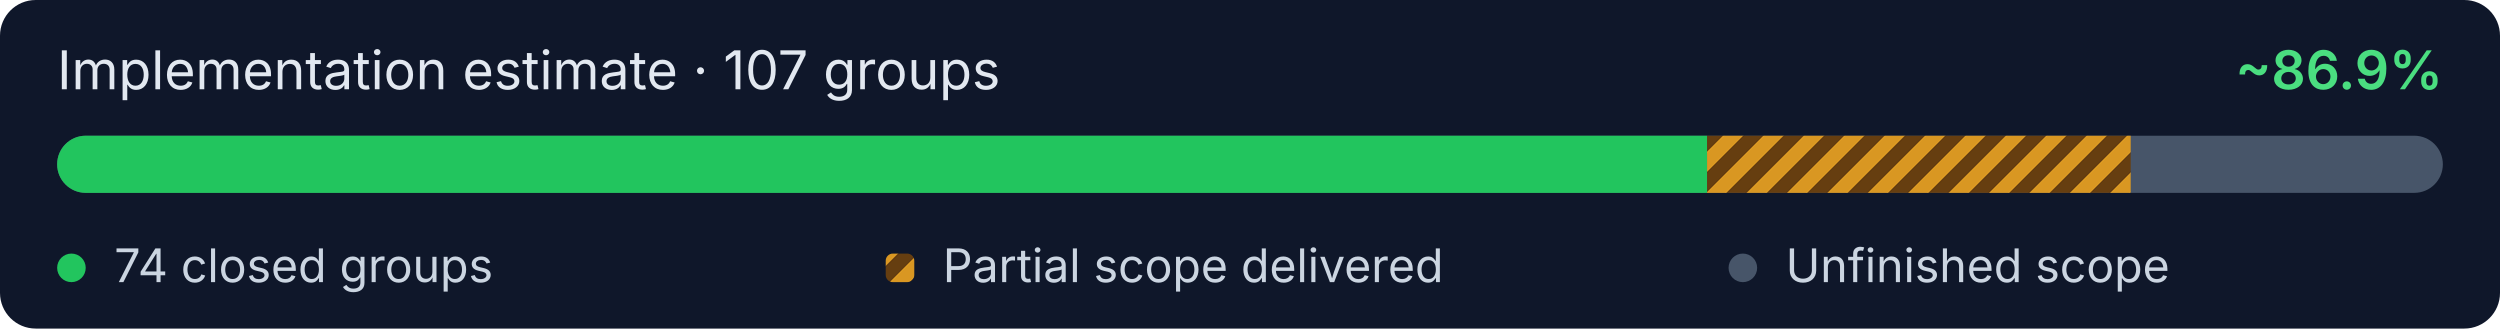
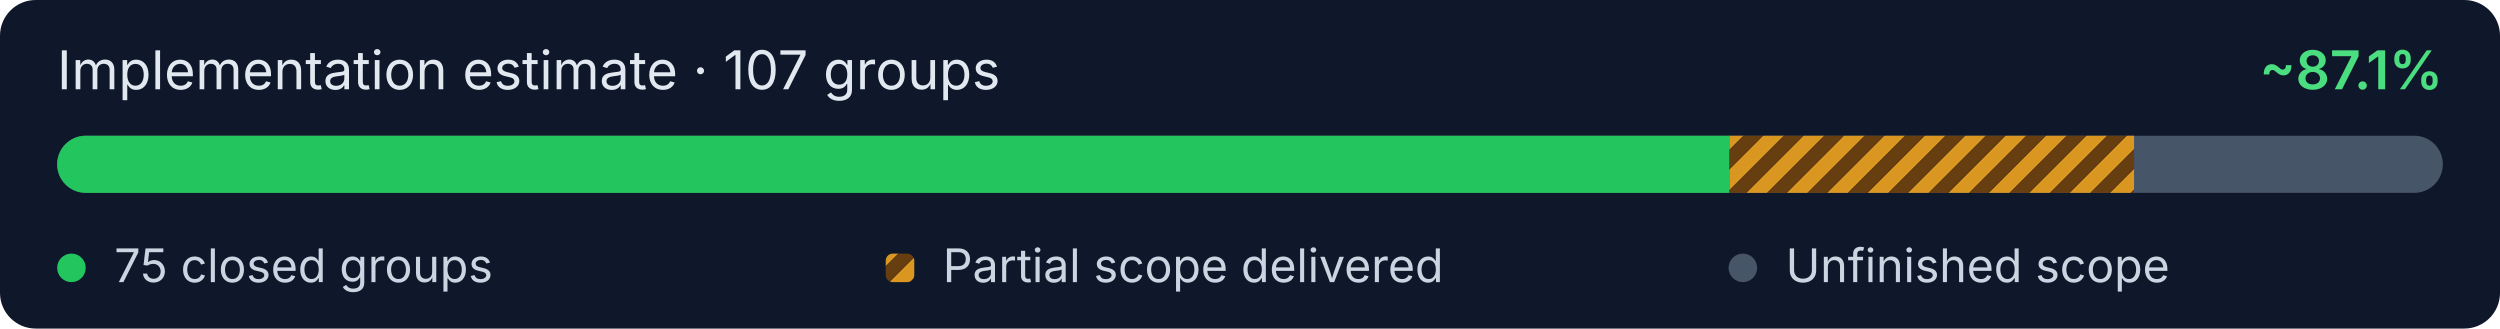
<svg xmlns="http://www.w3.org/2000/svg" width="700" height="92" viewBox="0 0 700 92" role="img" aria-labelledby="title description">
  <defs>
    <clipPath id="track">
      <rect x="16" y="38" width="668" height="16" rx="8" />
    </clipPath>
    <pattern id="partial" width="8" height="8" patternUnits="userSpaceOnUse" patternTransform="rotate(45)">
      <rect width="8" height="8" fill="#663e10" />
      <rect width="4" height="8" fill="#d99722" />
    </pattern>
  </defs>
  <rect width="700" height="92" rx="10" fill="#0f172a" />
  <g font-family="system-ui, -apple-system, BlinkMacSystemFont, 'Segoe UI', sans-serif">
    <text x="16" y="25" font-size="15" fill="#e2e8f0">Implementation estimate · 107 groups</text>
-     <text x="684" y="25" text-anchor="end" font-size="15" font-weight="600" fill="#4ade80">~86.9%</text>
+     <text x="684" y="25" text-anchor="end" font-size="15" font-weight="600" fill="#4ade80">~87.1%</text>
    <g clip-path="url(#track)">
      <rect x="16" y="38" width="668" height="16" fill="#475569" />
-       <rect id="closed-segment" x="16" y="38" width="461.981" height="16" fill="#22c55e" />
-       <rect id="partial-segment" x="477.981" y="38" width="118.617" height="16" fill="url(#partial)" />
+       <rect id="closed-segment" x="16" y="38" width="468.224" height="16" fill="#22c55e" />
+       <rect id="partial-segment" x="484.224" y="38" width="113.31" height="16" fill="url(#partial)" />
    </g>
    <circle cx="20" cy="75" r="4" fill="#22c55e" />
-     <text x="32" y="79" font-size="13" fill="#cbd5e1">74 closed groups</text>
+     <text x="32" y="79" font-size="13" fill="#cbd5e1">75 closed groups</text>
    <rect x="248" y="71" width="8" height="8" rx="2" fill="url(#partial)" />
    <text x="264" y="79" font-size="13" fill="#cbd5e1">Partial scope delivered</text>
    <circle cx="488" cy="75" r="4" fill="#475569" />
    <text x="500" y="79" font-size="13" fill="#cbd5e1">Unfinished scope</text>
  </g>
</svg>
